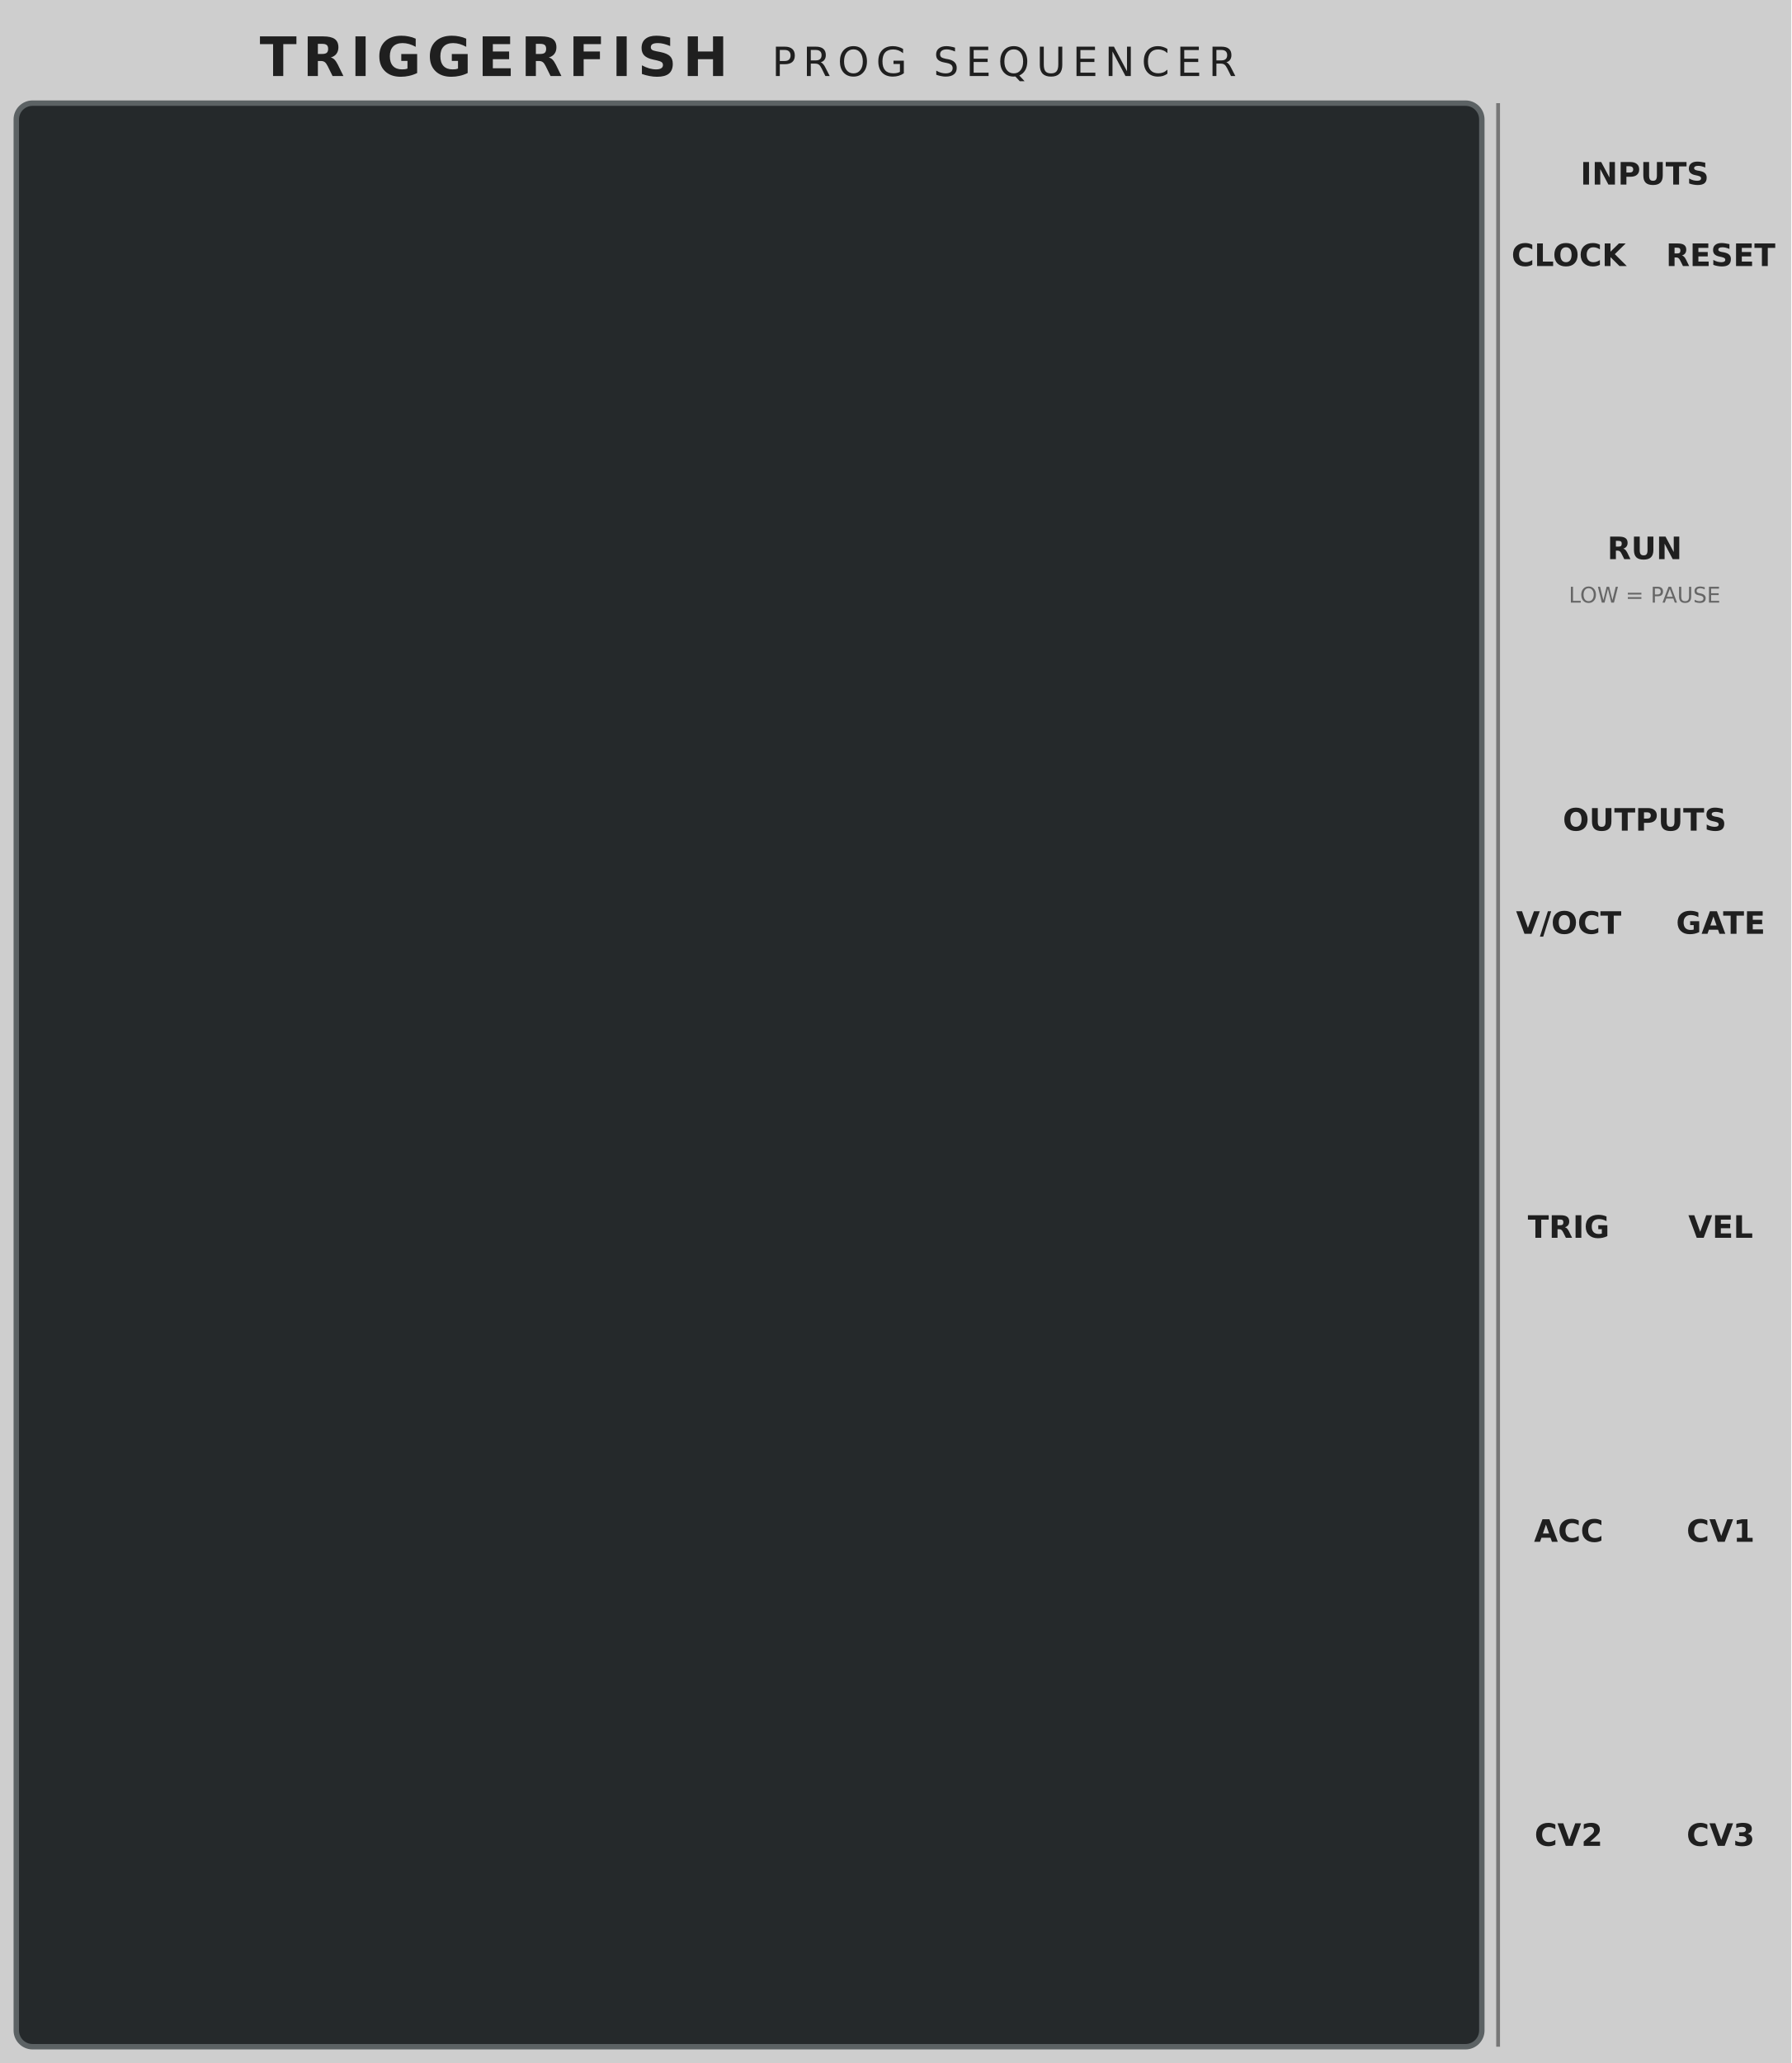
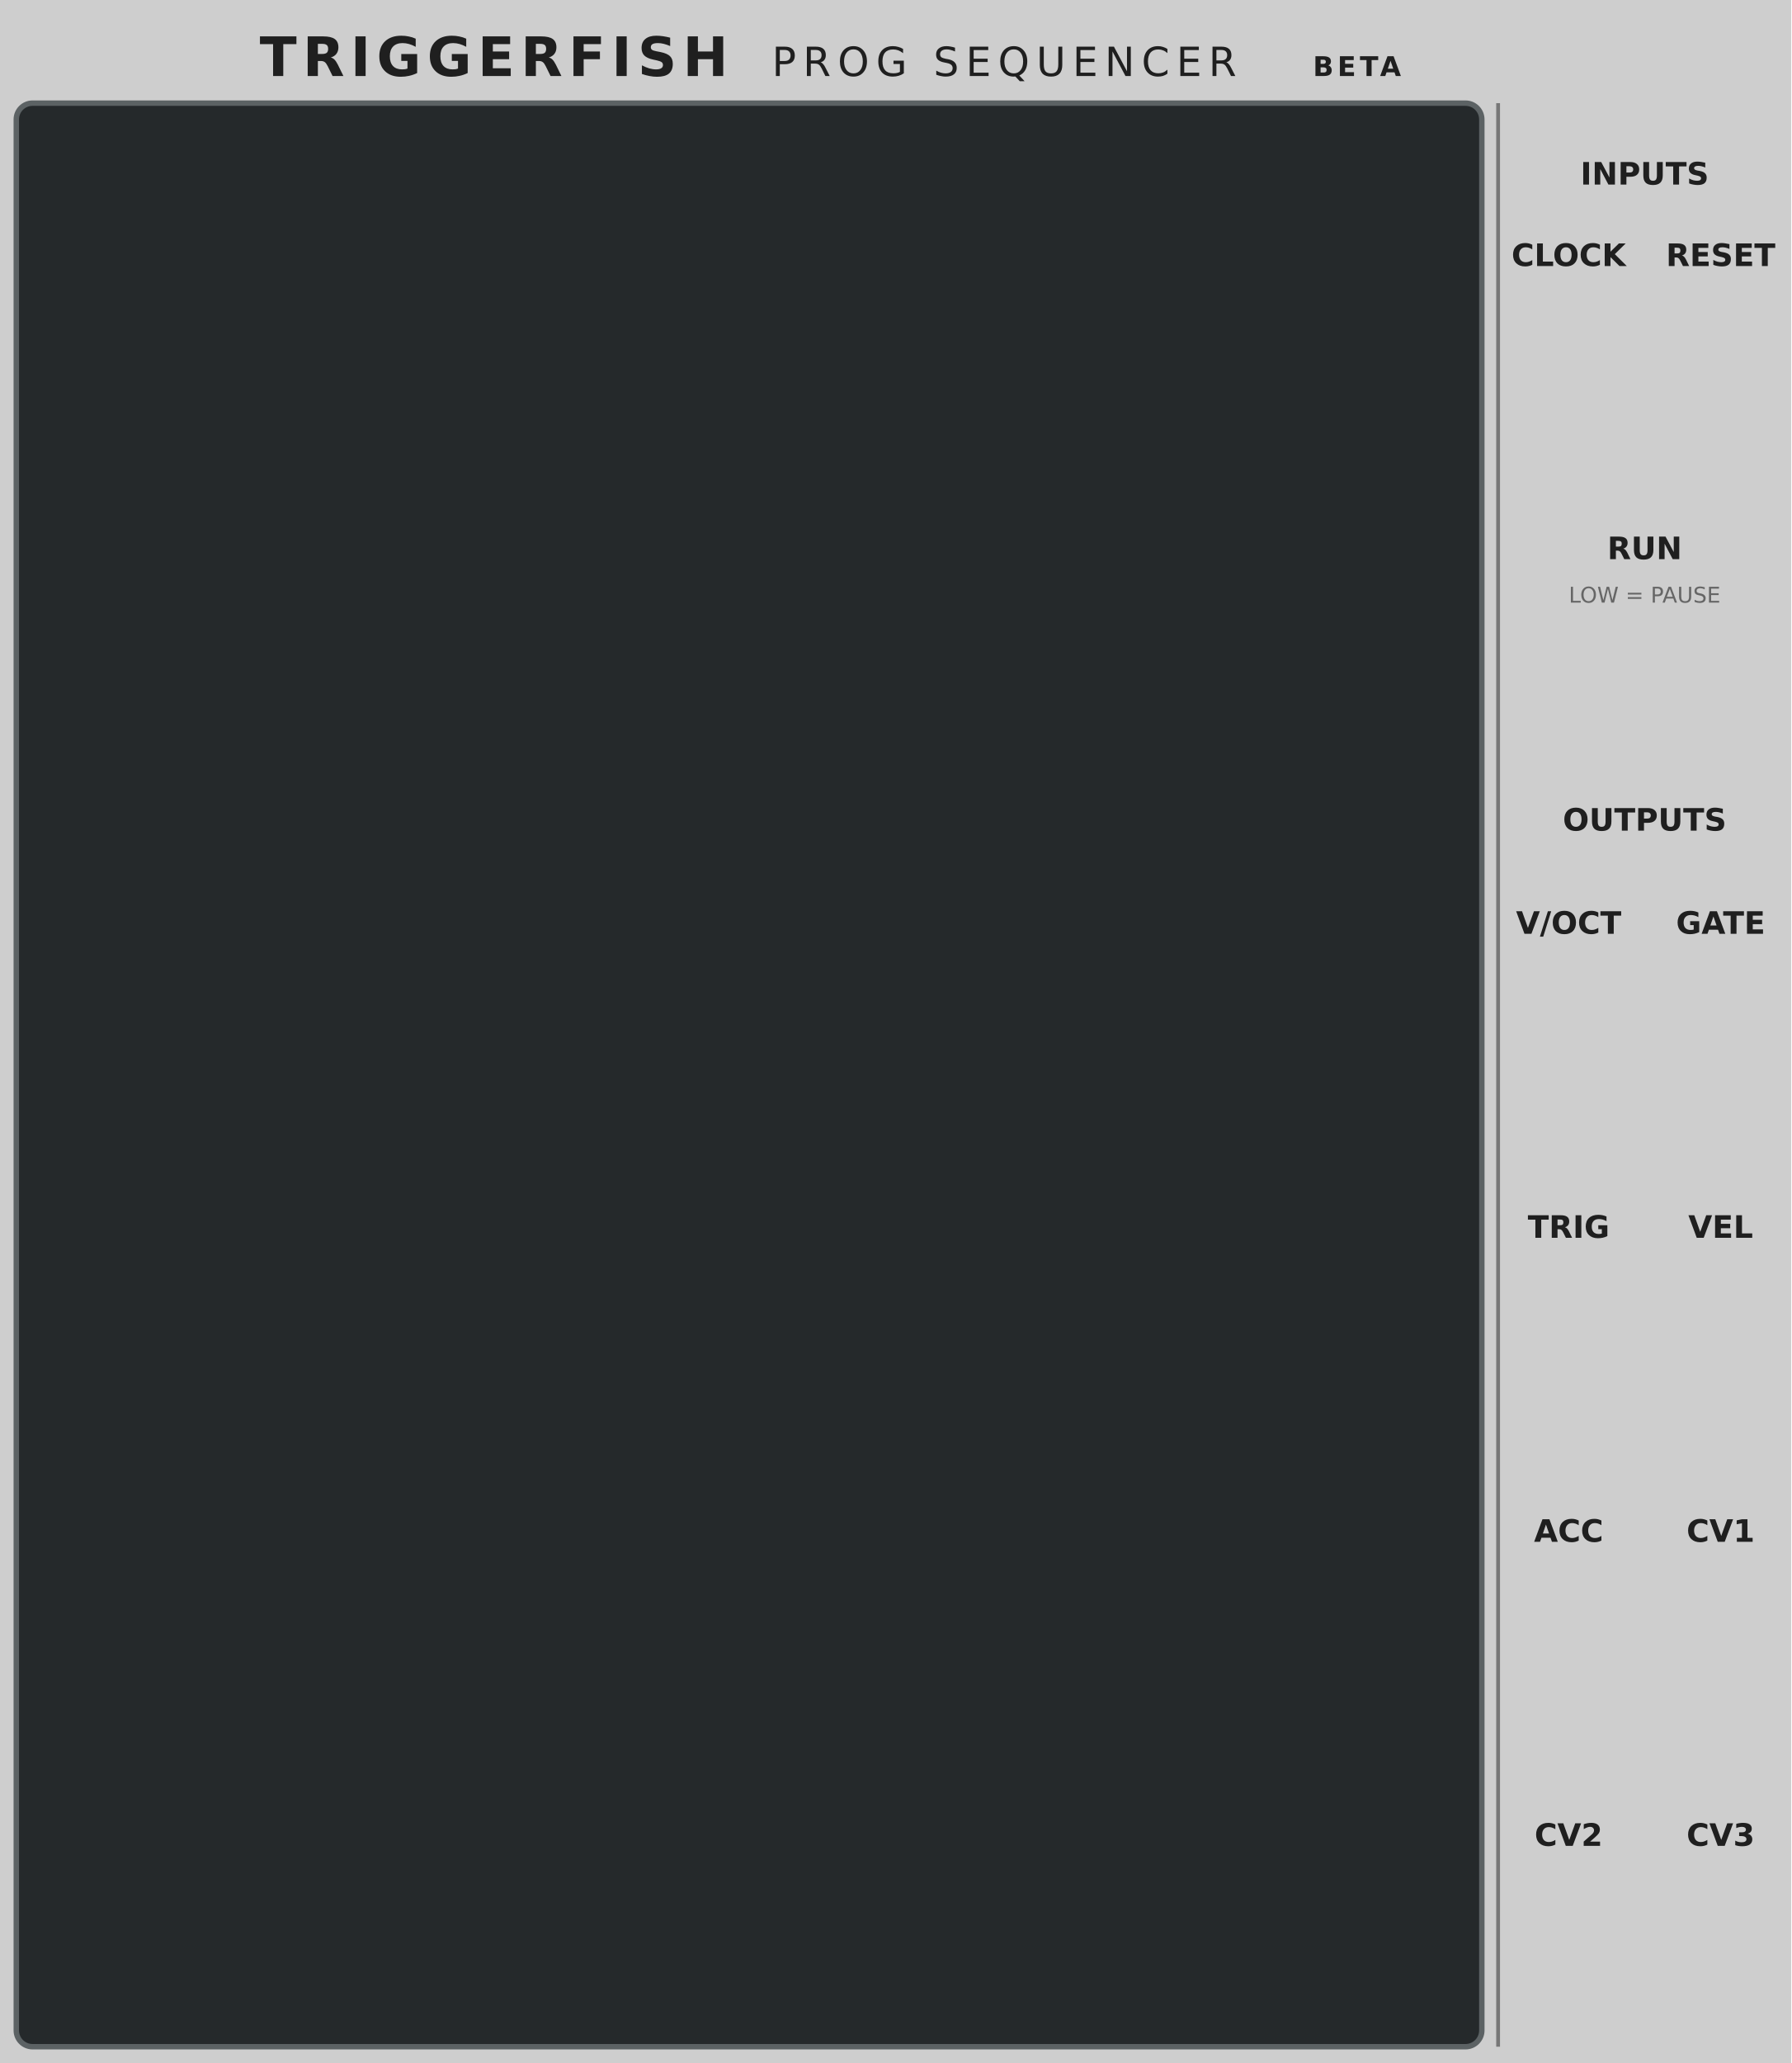
<svg xmlns="http://www.w3.org/2000/svg" width="330" height="380" viewBox="0 0 330 380">
  <rect width="330" height="380" fill="#cecece" />
  <rect x="3" y="19" width="270" height="358" rx="3" fill="#25292b" stroke="#5c6264" />
  <path d="M276 19v358" fill="none" stroke="#777" stroke-width="0.7" />
  <g font-family="DejaVu Sans, sans-serif" text-anchor="middle" fill="#1f1f1f">
    <text x="91" y="14" font-size="10" font-weight="bold" letter-spacing="1.1">TRIGGERFISH</text>
    <text x="185" y="14" font-size="7.4" letter-spacing="1.25">PROG SEQUENCER</text>
+     <text x="250" y="14" font-size="5" font-weight="bold" letter-spacing="0.7">BETA</text>
    <g font-size="5.7" font-weight="bold">
      <text x="303" y="34">INPUTS</text>
      <text x="289" y="49">CLOCK</text>
      <text x="317" y="49">RESET</text>
      <text x="303" y="103">RUN</text>
      <text x="303" y="111" font-size="4" font-weight="normal" fill="#666">LOW = PAUSE</text>
      <text x="303" y="153">OUTPUTS</text>
      <text x="289" y="172">V/OCT</text>
      <text x="317" y="172">GATE</text>
      <text x="289" y="228">TRIG</text>
      <text x="317" y="228">VEL</text>
      <text x="289" y="284">ACC</text>
      <text x="317" y="284">CV1</text>
      <text x="289" y="340">CV2</text>
      <text x="317" y="340">CV3</text>
    </g>
  </g>
</svg>
